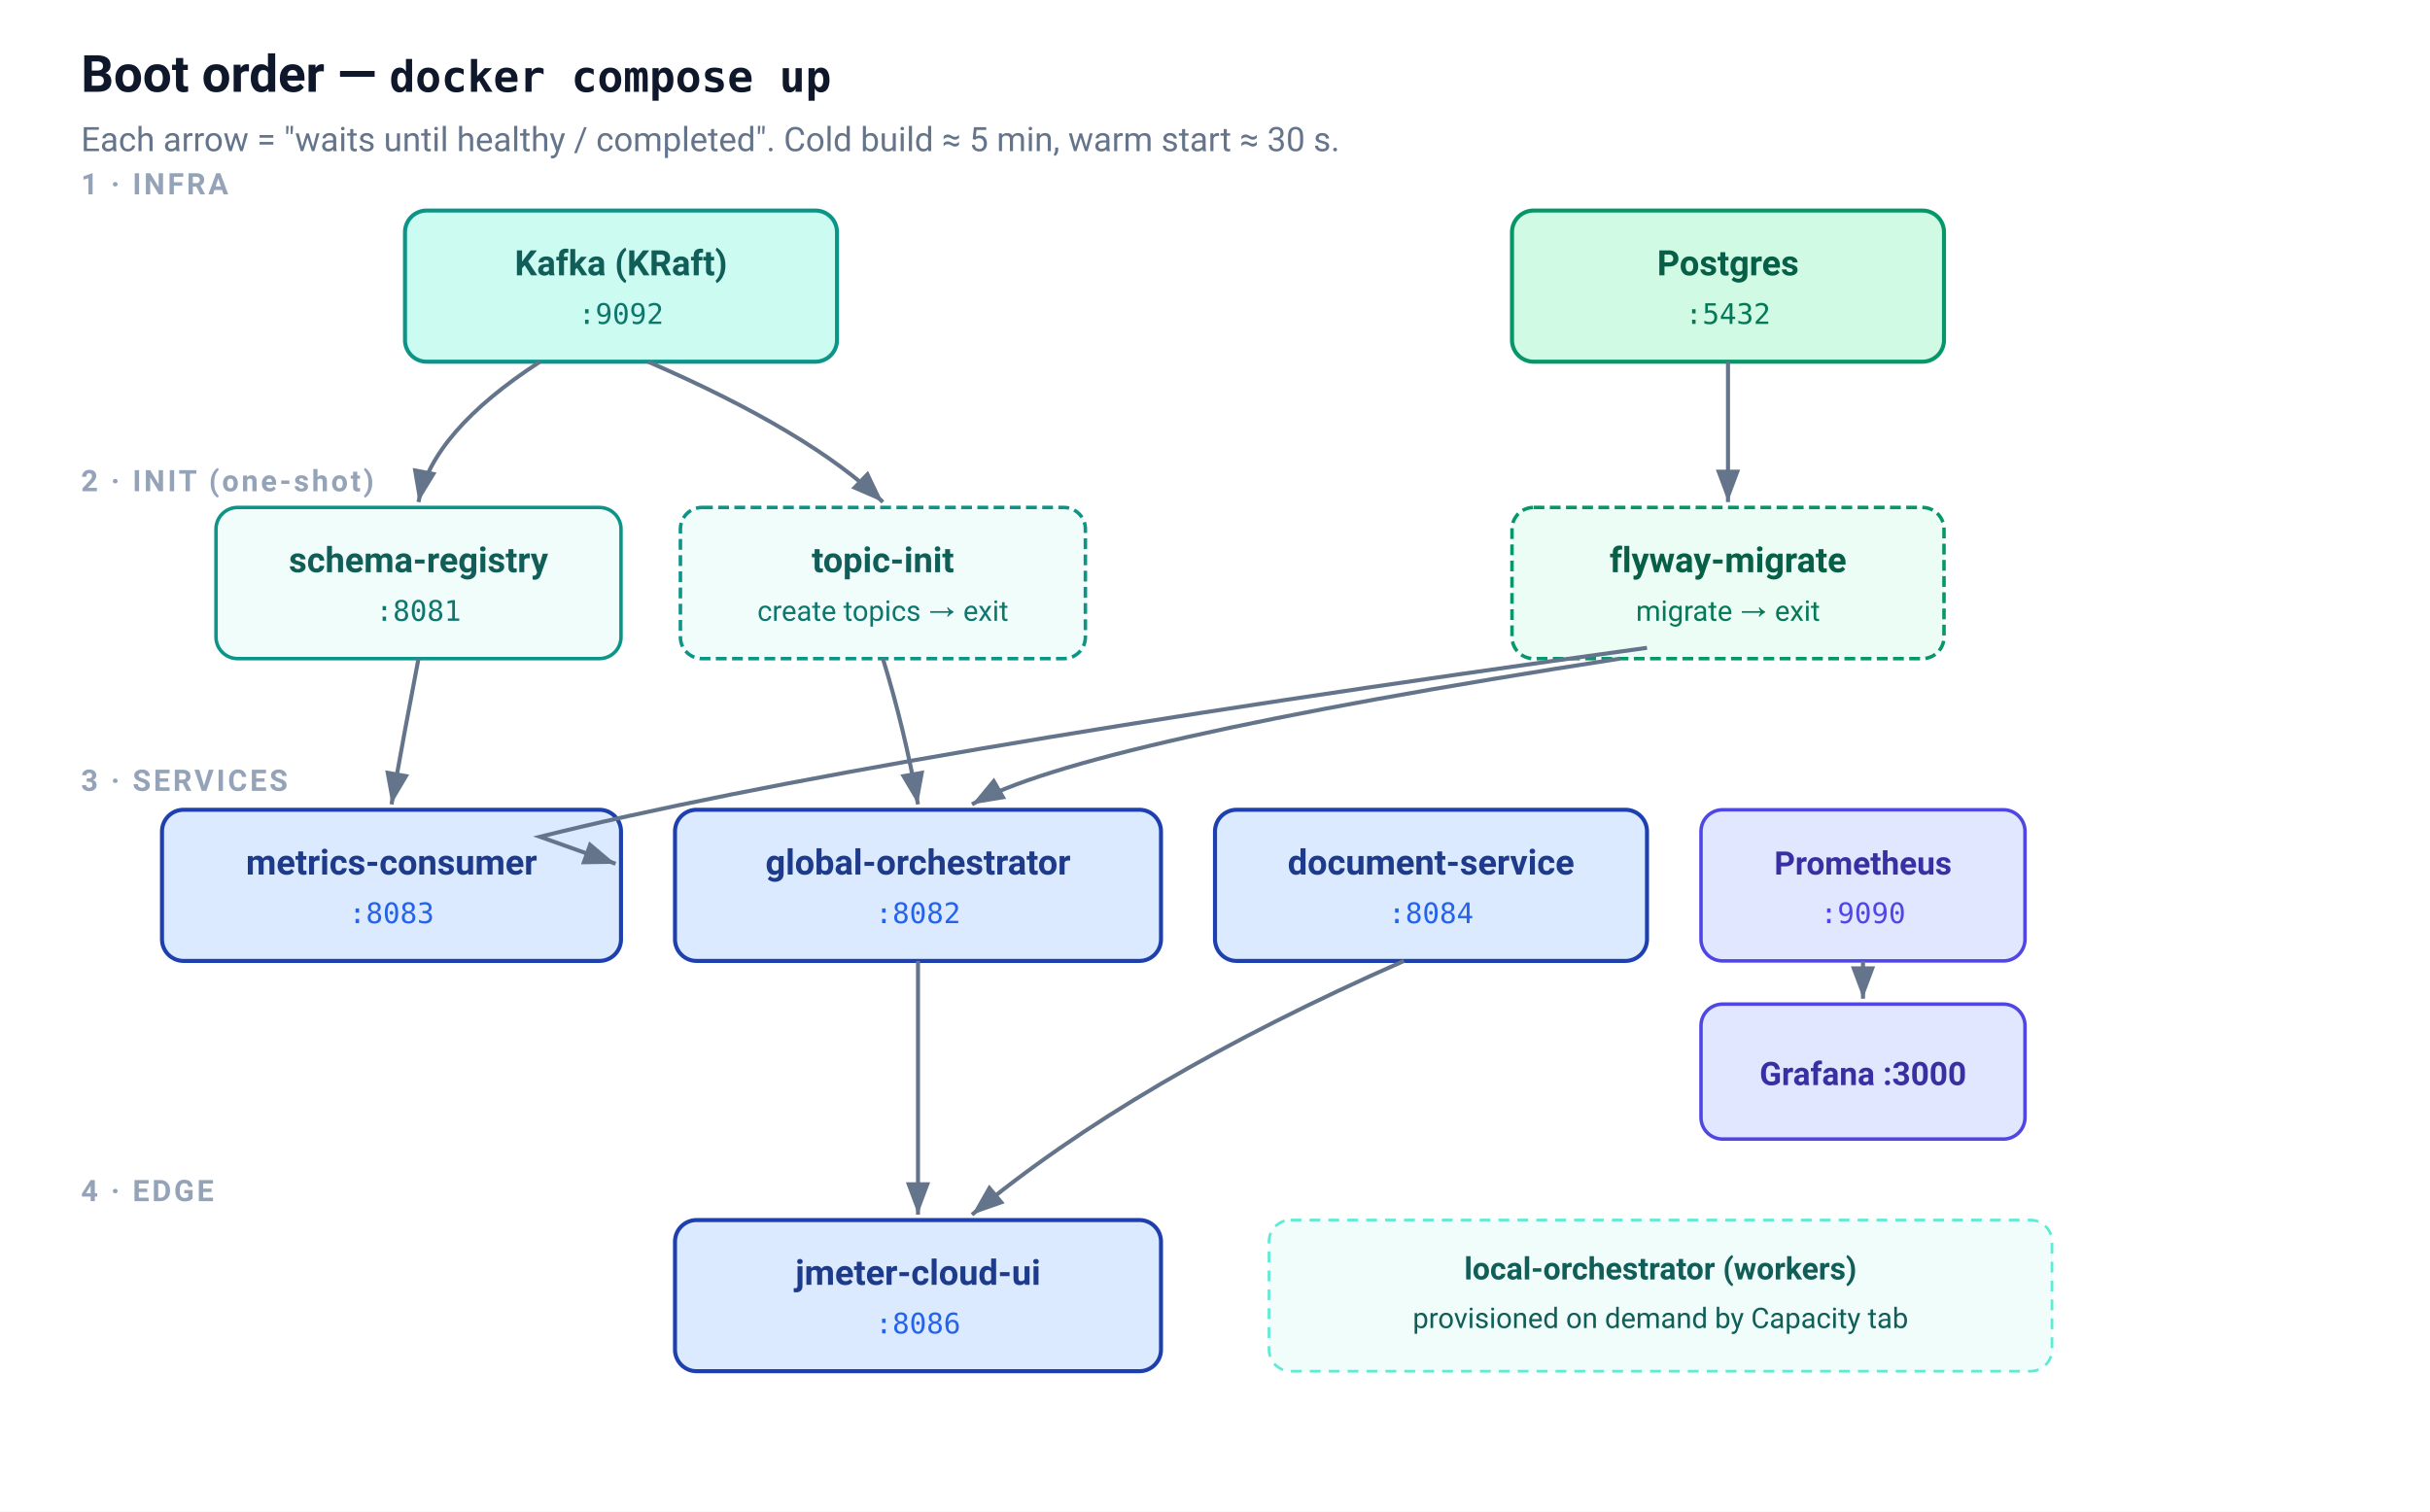
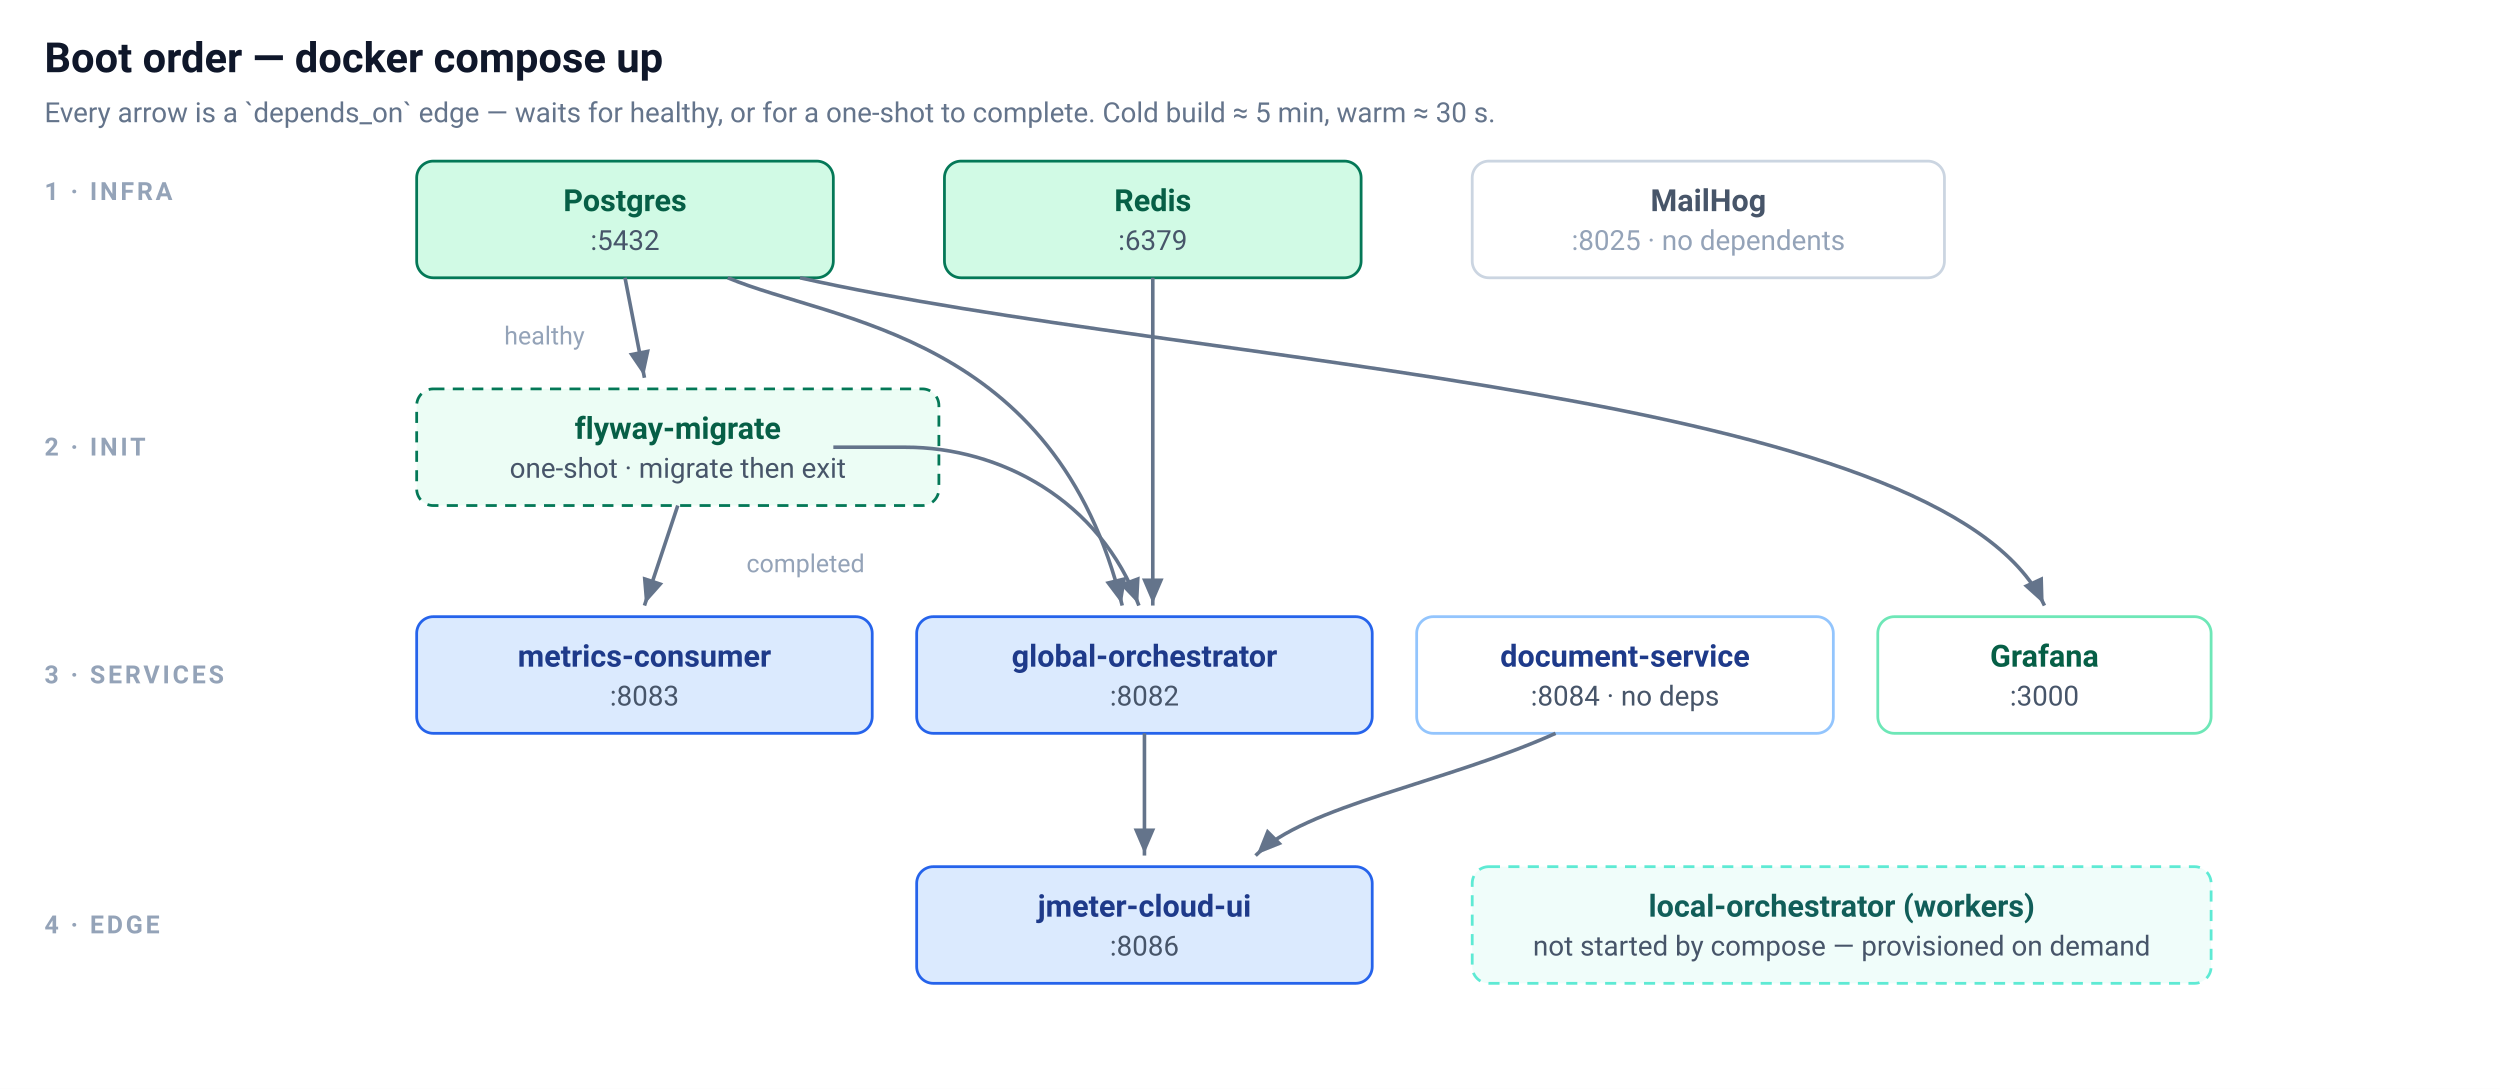
- <svg xmlns="http://www.w3.org/2000/svg" viewBox="0 0 900 560" font-family="-apple-system, 'Segoe UI', Roboto, Helvetica, Arial, sans-serif">
+ <svg xmlns="http://www.w3.org/2000/svg" viewBox="0 0 900 392" width="900" height="392" font-family="-apple-system, 'Segoe UI', Roboto, Helvetica, Arial, sans-serif">
  <defs>
-     <marker id="a" markerWidth="10" markerHeight="10" refX="8" refY="3" orient="auto">
-       <path d="M0,0 L8,3 L0,6 z" fill="#64748b" />
+     <marker id="b" markerWidth="9" markerHeight="9" refX="7.5" refY="3" orient="auto" markerUnits="strokeWidth">
+       <path d="M0,0 L0,6 L7,3 z" fill="#64748b" />
    </marker>
  </defs>
-   <rect width="900" height="560" fill="#ffffff" />
-   <text x="30" y="34" font-size="19" font-weight="700" fill="#0f172a">Boot order — <tspan font-family="monospace" font-size="16">docker compose up</tspan>
-   </text>
-   <text x="30" y="56" font-size="12.5" fill="#64748b">Each arrow = "waits until healthy / completed". Cold build ≈ 5 min, warm start ≈ 30 s.</text>
-   <g font-size="11" font-weight="700" letter-spacing="1">
-     <text x="30" y="72" fill="#94a3b8">1 · INFRA</text>
-     <text x="30" y="182" fill="#94a3b8">2 · INIT (one-shot)</text>
-     <text x="30" y="293" fill="#94a3b8">3 · SERVICES</text>
-     <text x="30" y="445" fill="#94a3b8">4 · EDGE</text>
+   <rect width="900" height="392" fill="#ffffff" />
+   <text x="16" y="26" font-size="15" font-weight="700" fill="#0f172a">Boot order — docker compose up</text>
+   <text x="16" y="44" font-size="10" fill="#64748b">Every arrow is a `depends_on` edge — waits for healthy, or for a one-shot to complete. Cold build ≈ 5 min, warm ≈ 30 s.</text>
+   <text x="16" y="72" font-size="9" font-weight="600" fill="#94a3b8" letter-spacing="1">1 · INFRA</text>
+   <text x="16" y="164" font-size="9" font-weight="600" fill="#94a3b8" letter-spacing="1">2 · INIT</text>
+   <text x="16" y="246" font-size="9" font-weight="600" fill="#94a3b8" letter-spacing="1">3 · SERVICES</text>
+   <text x="16" y="336" font-size="9" font-weight="600" fill="#94a3b8" letter-spacing="1">4 · EDGE</text>
+   <g font-size="11" text-anchor="middle">
+     <rect x="150" y="58" width="150" height="42" rx="6" fill="#d1fae5" stroke="#047857" />
+     <text x="225" y="76" font-weight="600" fill="#065f46">Postgres</text>
+     <text x="225" y="90" font-size="10" fill="#475569">:5432</text>
+     <rect x="340" y="58" width="150" height="42" rx="6" fill="#d1fae5" stroke="#047857" />
+     <text x="415" y="76" font-weight="600" fill="#065f46">Redis</text>
+     <text x="415" y="90" font-size="10" fill="#475569">:6379</text>
+     <rect x="530" y="58" width="170" height="42" rx="6" fill="#ffffff" stroke="#cbd5e1" />
+     <text x="615" y="76" font-weight="600" fill="#475569">MailHog</text>
+     <text x="615" y="90" font-size="10" fill="#94a3b8">:8025 · no dependents</text>
  </g>
-   <g font-size="13">
-     <rect x="150" y="78" width="160" height="56" rx="8" fill="#ccfbf1" stroke="#0d9488" stroke-width="1.5" />
-     <text x="230" y="102" text-anchor="middle" font-weight="600" fill="#115e59">Kafka (KRaft)</text>
-     <text x="230" y="120" text-anchor="middle" font-size="10.5" fill="#0f766e" font-family="monospace">:9092</text>
-     <rect x="560" y="78" width="160" height="56" rx="8" fill="#d1fae5" stroke="#059669" stroke-width="1.5" />
-     <text x="640" y="102" text-anchor="middle" font-weight="600" fill="#065f46">Postgres</text>
-     <text x="640" y="120" text-anchor="middle" font-size="10.5" fill="#047857" font-family="monospace">:5432</text>
-     <rect x="80" y="188" width="150" height="56" rx="8" fill="#f0fdfa" stroke="#0d9488" stroke-width="1.3" />
-     <text x="155" y="212" text-anchor="middle" font-weight="600" fill="#115e59">schema-registry</text>
-     <text x="155" y="230" text-anchor="middle" font-size="10.5" fill="#0f766e" font-family="monospace">:8081</text>
-     <rect x="252" y="188" width="150" height="56" rx="8" fill="#f0fdfa" stroke="#0d9488" stroke-width="1.3" stroke-dasharray="4 2" />
-     <text x="327" y="212" text-anchor="middle" font-weight="600" fill="#115e59">topic-init</text>
-     <text x="327" y="230" text-anchor="middle" font-size="10.5" fill="#0f766e">create topics → exit</text>
-     <rect x="560" y="188" width="160" height="56" rx="8" fill="#ecfdf5" stroke="#059669" stroke-width="1.3" stroke-dasharray="4 2" />
-     <text x="640" y="212" text-anchor="middle" font-weight="600" fill="#065f46">flyway-migrate</text>
-     <text x="640" y="230" text-anchor="middle" font-size="10.5" fill="#047857">migrate → exit</text>
-     <rect x="60" y="300" width="170" height="56" rx="8" fill="#dbeafe" stroke="#1e40af" stroke-width="1.5" />
-     <text x="145" y="324" text-anchor="middle" font-weight="600" fill="#1e3a8a">metrics-consumer</text>
-     <text x="145" y="342" text-anchor="middle" font-size="10.5" fill="#2563eb" font-family="monospace">:8083</text>
-     <rect x="250" y="300" width="180" height="56" rx="8" fill="#dbeafe" stroke="#1e40af" stroke-width="1.5" />
-     <text x="340" y="324" text-anchor="middle" font-weight="600" fill="#1e3a8a">global-orchestrator</text>
-     <text x="340" y="342" text-anchor="middle" font-size="10.5" fill="#2563eb" font-family="monospace">:8082</text>
-     <rect x="450" y="300" width="160" height="56" rx="8" fill="#dbeafe" stroke="#1e40af" stroke-width="1.5" />
-     <text x="530" y="324" text-anchor="middle" font-weight="600" fill="#1e3a8a">document-service</text>
-     <text x="530" y="342" text-anchor="middle" font-size="10.5" fill="#2563eb" font-family="monospace">:8084</text>
-     <rect x="630" y="300" width="120" height="56" rx="8" fill="#e0e7ff" stroke="#4f46e5" stroke-width="1.3" />
-     <text x="690" y="324" text-anchor="middle" font-weight="600" font-size="12" fill="#3730a3">Prometheus</text>
-     <text x="690" y="342" text-anchor="middle" font-size="10.5" fill="#4f46e5" font-family="monospace">:9090</text>
-     <rect x="630" y="372" width="120" height="50" rx="8" fill="#e0e7ff" stroke="#4f46e5" stroke-width="1.3" />
-     <text x="690" y="402" text-anchor="middle" font-weight="600" font-size="12" fill="#3730a3">Grafana :3000</text>
-     <rect x="250" y="452" width="180" height="56" rx="8" fill="#dbeafe" stroke="#1e40af" stroke-width="1.5" />
-     <text x="340" y="476" text-anchor="middle" font-weight="600" fill="#1e3a8a">jmeter-cloud-ui</text>
-     <text x="340" y="494" text-anchor="middle" font-size="10.5" fill="#2563eb" font-family="monospace">:8086</text>
+   <rect x="150" y="140" width="188" height="42" rx="6" fill="#ecfdf5" stroke="#047857" stroke-dasharray="4,3" />
+   <text x="244" y="158" font-size="11" font-weight="600" text-anchor="middle" fill="#065f46">flyway-migrate</text>
+   <text x="244" y="172" font-size="10" text-anchor="middle" fill="#475569">one-shot · migrate then exit</text>
+   <g font-size="11" text-anchor="middle">
+     <rect x="150" y="222" width="164" height="42" rx="6" fill="#dbeafe" stroke="#2563eb" />
+     <text x="232" y="240" font-weight="600" fill="#1e3a8a">metrics-consumer</text>
+     <text x="232" y="254" font-size="10" fill="#475569">:8083</text>
+     <rect x="330" y="222" width="164" height="42" rx="6" fill="#dbeafe" stroke="#2563eb" />
+     <text x="412" y="240" font-weight="600" fill="#1e3a8a">global-orchestrator</text>
+     <text x="412" y="254" font-size="10" fill="#475569">:8082</text>
+     <rect x="510" y="222" width="150" height="42" rx="6" fill="#ffffff" stroke="#93c5fd" />
+     <text x="585" y="240" font-weight="600" fill="#1e3a8a">document-service</text>
+     <text x="585" y="254" font-size="10" fill="#475569">:8084 · no deps</text>
+     <rect x="676" y="222" width="120" height="42" rx="6" fill="#ffffff" stroke="#6ee7b7" />
+     <text x="736" y="240" font-weight="600" fill="#065f46">Grafana</text>
+     <text x="736" y="254" font-size="10" fill="#475569">:3000</text>
  </g>
-   <rect x="470" y="452" width="290" height="56" rx="8" fill="#f0fdfa" stroke="#5eead4" stroke-dasharray="4 3" />
-   <text x="615" y="474" text-anchor="middle" font-size="11.5" font-weight="600" fill="#115e59">local-orchestrator (workers)</text>
-   <text x="615" y="492" text-anchor="middle" font-size="10.5" fill="#115e59">provisioned on demand by Capacity tab</text>
-   <g stroke="#64748b" stroke-width="1.5" fill="none" marker-end="url(#a)">
-     <path d="M200,134 Q160,160 155,186" />
-     <path d="M240,134 Q300,160 327,186" />
-     <line x1="640" y1="134" x2="640" y2="186" />
-     <path d="M155,244 Q150,270 145,298" />
-     <path d="M327,244 Q335,270 340,298" />
-     <path d="M600,244 Q400,275 360,298" />
-     <path d="M610,240 Q320,280 200,310 L228,320" />
-     <line x1="690" y1="356" x2="690" y2="370" />
-     <path d="M340,356 L340,450" />
-     <path d="M520,356 Q420,400 360,450" />
+   <rect x="330" y="312" width="164" height="42" rx="6" fill="#dbeafe" stroke="#2563eb" />
+   <text x="412" y="330" font-size="11" font-weight="600" text-anchor="middle" fill="#1e3a8a">jmeter-cloud-ui</text>
+   <text x="412" y="344" font-size="10" text-anchor="middle" fill="#475569">:8086</text>
+   <rect x="530" y="312" width="266" height="42" rx="6" fill="#f0fdfa" stroke="#5eead4" stroke-dasharray="4,3" />
+   <text x="663" y="330" font-size="11" font-weight="600" text-anchor="middle" fill="#115e59">local-orchestrator (workers)</text>
+   <text x="663" y="344" font-size="10" text-anchor="middle" fill="#475569">not started by compose — provisioned on demand</text>
+   <g stroke="#64748b" stroke-width="1.3" fill="none" marker-end="url(#b)">
+     <path d="M225,100 L232,136" />
+     <path d="M244,182 L232,218" />
+     <path d="M262,100 C300,116 380,120 404,218" />
+     <path d="M300,161 L326,161 C360,161 396,180 410,218" />
+     <path d="M415,100 L415,136 L415,218" stroke-dasharray="0" />
+     <path d="M288,100 C430,132 700,140 736,218" />
+     <path d="M412,264 L412,308" />
+     <path d="M560,264 C520,282 470,290 452,308" />
  </g>
+   <text x="196" y="124" font-size="9" text-anchor="middle" fill="#94a3b8">healthy</text>
+   <text x="290" y="206" font-size="9" text-anchor="middle" fill="#94a3b8">completed</text>
</svg>
